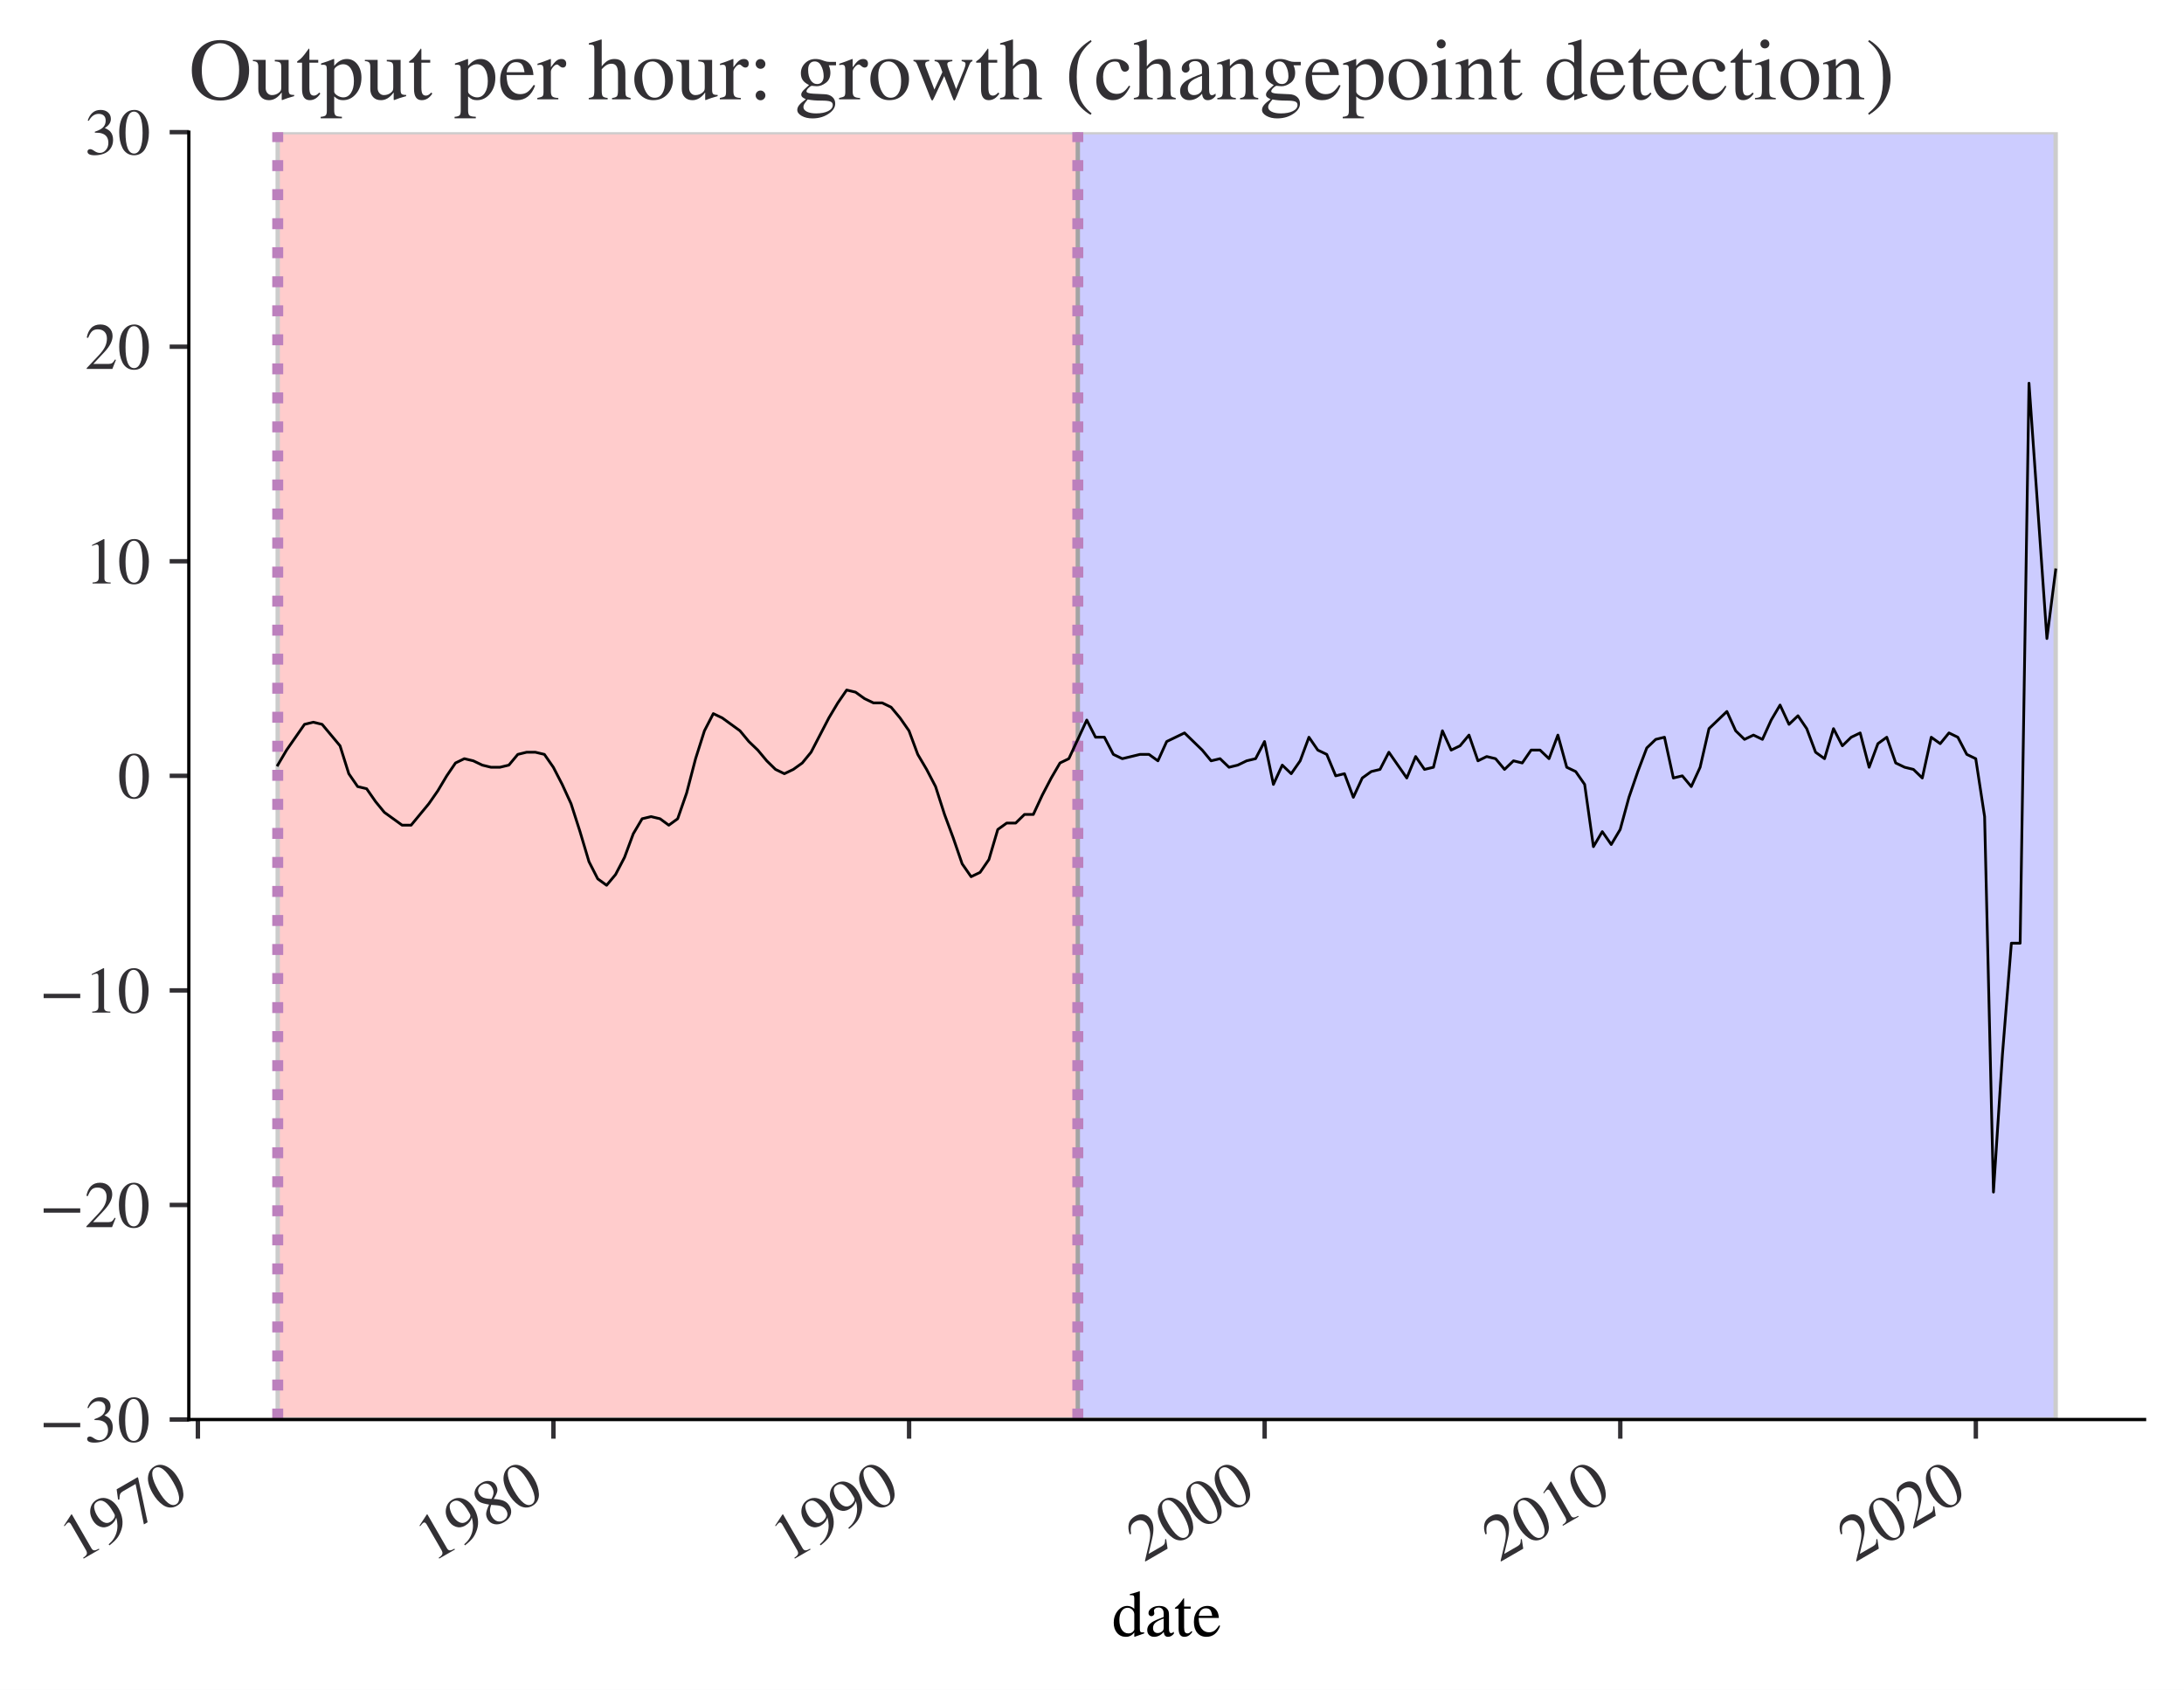
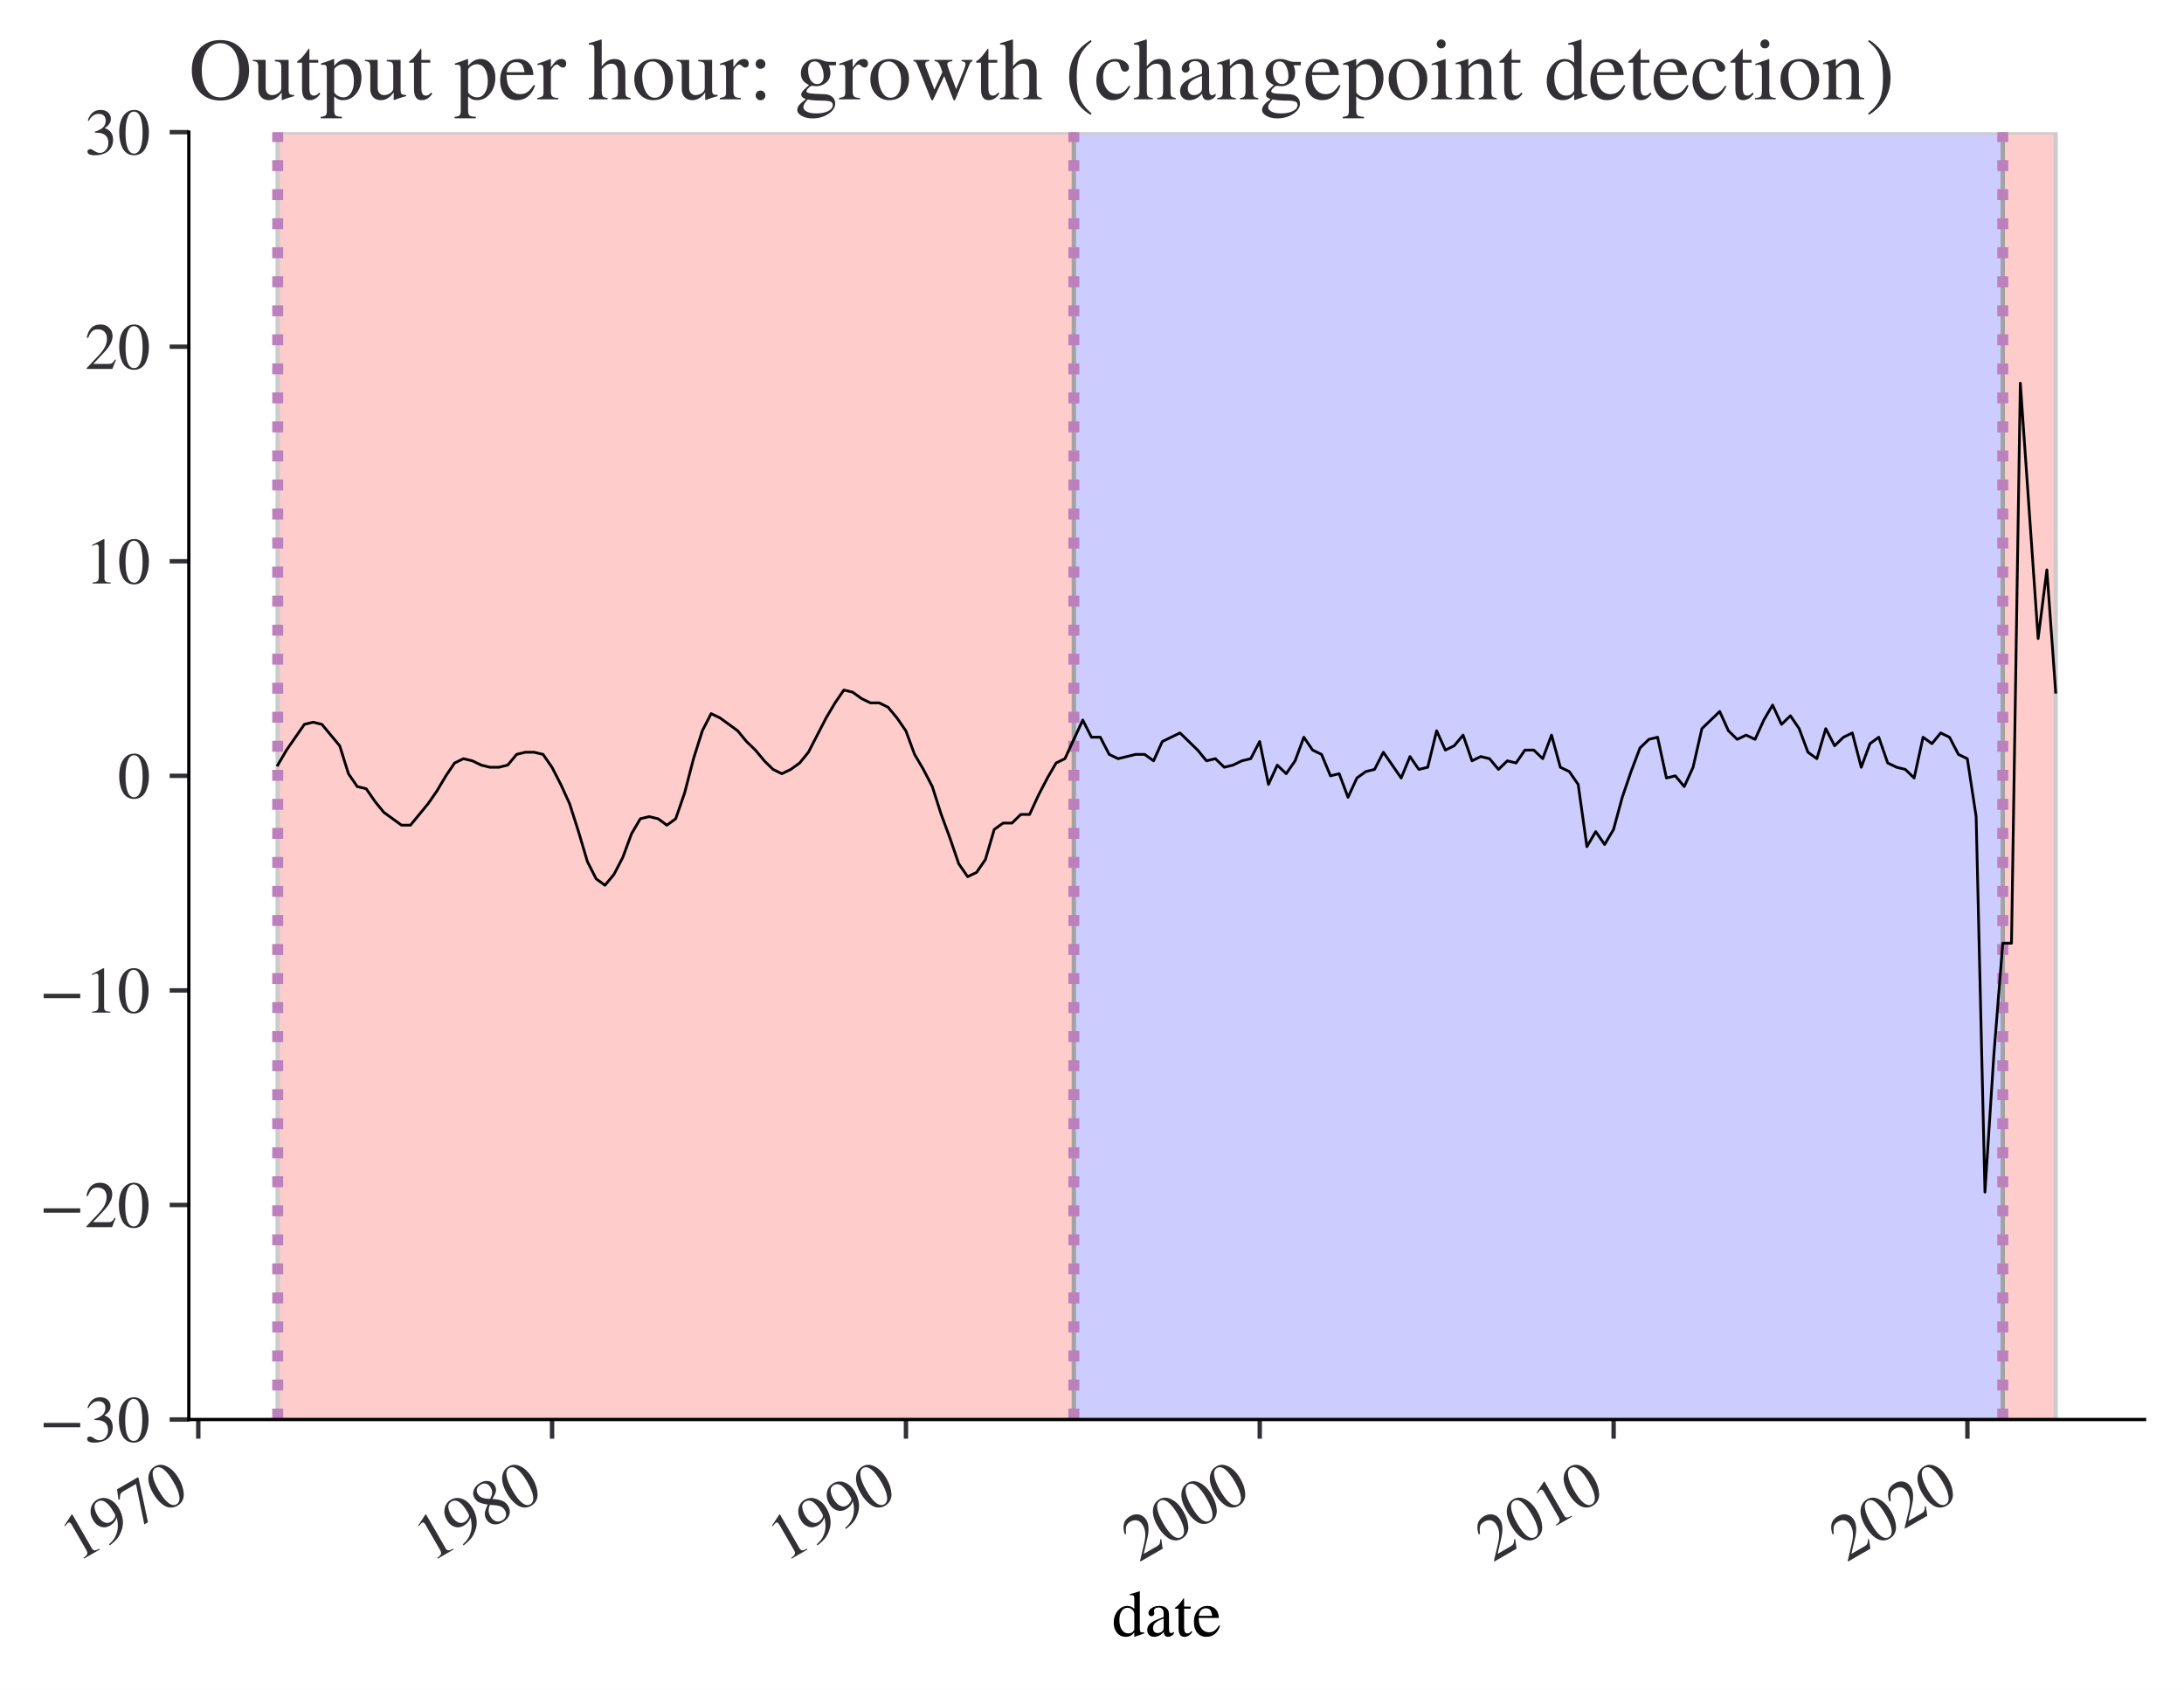
<svg xmlns="http://www.w3.org/2000/svg" xmlns:xlink="http://www.w3.org/1999/xlink" width="398.8pt" height="308.489pt" viewBox="0 0 398.8 308.489" version="1.1">
  <defs>
    <style type="text/css">*{stroke-linejoin: round; stroke-linecap: butt}</style>
  </defs>
  <g id="figure_1">
    <g id="patch_1">
      <path d="M 0 308.489  L 398.8 308.489  L 398.8 0  L 0 0  z " style="fill: #ffffff" />
    </g>
    <g id="axes_1">
      <g id="patch_2">
        <path d="M 34.48 259.135  L 391.6 259.135  L 391.6 24.128  L 34.48 24.128  z " style="fill: #ffffff" />
      </g>
      <g id="patch_3">
-         <path d="M 50.713 259.135  L 50.713 24.128  L 196.809 24.128  L 196.809 259.135  z " clip-path="url(#p17e31067a5)" style="fill: #ff0000; opacity: 0.2; stroke: #000000; stroke-width: 0.8; stroke-linejoin: miter" />
+         <path d="M 50.713 259.135  L 50.713 24.128  L 196.085 24.128  L 196.085 259.135  z " clip-path="url(#pc8d2a497e4)" style="fill: #ff0000; opacity: 0.2; stroke: #000000; stroke-width: 0.8; stroke-linejoin: miter" />
      </g>
      <g id="patch_4">
-         <path d="M 196.809 259.135  L 196.809 24.128  L 375.367 24.128  L 375.367 259.135  z " clip-path="url(#p17e31067a5)" style="fill: #0000ff; opacity: 0.2; stroke: #000000; stroke-width: 0.8; stroke-linejoin: miter" />
+         <path d="M 196.085 259.135  L 196.085 24.128  L 365.709 24.128  L 365.709 259.135  z " clip-path="url(#pc8d2a497e4)" style="fill: #0000ff; opacity: 0.2; stroke: #000000; stroke-width: 0.8; stroke-linejoin: miter" />
+       </g>
+       <g id="patch_5">
+         <path d="M 365.709 259.135  L 365.709 24.128  L 375.367 24.128  L 375.367 259.135  z " clip-path="url(#pc8d2a497e4)" style="fill: #ff0000; opacity: 0.2; stroke: #000000; stroke-width: 0.8; stroke-linejoin: miter" />
      </g>
      <g id="matplotlib.axis_1">
        <g id="xtick_1">
          <g id="line2d_1">
            <defs>
-               <path id="m9cfdcc66f3" d="M 0 0  L 0 3.5  " style="stroke: #323034; stroke-width: 0.8" />
+               <path id="m481bddb596" d="M 0 0  L 0 3.5  " style="stroke: #323034; stroke-width: 0.8" />
            </defs>
            <g>
-               <use xlink:href="#m9cfdcc66f3" x="36.135" y="259.135" style="fill: #323034; stroke: #323034; stroke-width: 0.8" />
+               <use xlink:href="#m481bddb596" x="36.207" y="259.135" style="fill: #323034; stroke: #323034; stroke-width: 0.8" />
            </g>
          </g>
          <g id="text_1">
-             <g style="fill: #323034" transform="translate(14.0483 285.2331)rotate(-30)scale(0.12 -0.12)">
+             <g style="fill: #323034" transform="translate(14.12058 285.2331)rotate(-30)scale(0.12 -0.12)">
              <defs>
                <path id="STIXGeneral-Regular-31" d="M 2522 0  L 755 0  L 755 96  Q 1107 115 1235 227  Q 1363 339 1363 608  L 1363 3482  Q 1363 3795 1171 3795  Q 1082 3795 883 3718  L 710 3654  L 710 3744  L 1856 4326  L 1914 4307  L 1914 486  Q 1914 275 2042 185  Q 2170 96 2522 96  L 2522 0  z " transform="scale(0.015625)" />
                <path id="STIXGeneral-Regular-39" d="M 378 -141  L 358 -13  Q 1094 115 1603 608  Q 2112 1101 2304 1882  Q 1933 1517 1344 1517  Q 826 1517 509 1875  Q 192 2234 192 2816  Q 192 3462 573 3894  Q 954 4326 1523 4326  Q 2131 4326 2528 3840  Q 2938 3328 2938 2522  Q 2938 1958 2742 1462  Q 2547 966 2170 621  Q 1773 262 1395 105  Q 1018 -51 378 -141  z M 2317 2272  L 2317 2522  Q 2317 4147 1472 4147  Q 1171 4147 1005 3930  Q 909 3802 845 3546  Q 781 3290 781 3034  Q 781 2464 995 2128  Q 1210 1792 1568 1792  Q 1824 1792 2070 1917  Q 2317 2042 2317 2272  z " transform="scale(0.015625)" />
                <path id="STIXGeneral-Regular-37" d="M 2874 4134  L 1517 -51  L 1101 -51  L 2368 3763  L 992 3763  Q 717 3763 582 3667  Q 448 3571 243 3238  L 128 3296  L 512 4237  L 2874 4237  L 2874 4134  z " transform="scale(0.015625)" />
                <path id="STIXGeneral-Regular-30" d="M 3046 2112  Q 3046 1683 2963 1302  Q 2880 922 2717 602  Q 2554 282 2266 96  Q 1978 -90 1600 -90  Q 1210 -90 915 108  Q 621 307 461 640  Q 301 973 227 1350  Q 154 1728 154 2150  Q 154 2746 301 3222  Q 448 3699 790 4012  Q 1133 4326 1626 4326  Q 2253 4326 2649 3712  Q 3046 3098 3046 2112  z M 2432 2080  Q 2432 3091 2217 3625  Q 2003 4160 1587 4160  Q 1190 4160 979 3622  Q 768 3085 768 2106  Q 768 1120 979 598  Q 1190 77 1600 77  Q 2003 77 2217 598  Q 2432 1120 2432 2080  z " transform="scale(0.015625)" />
              </defs>
              <use xlink:href="#STIXGeneral-Regular-31" />
              <use xlink:href="#STIXGeneral-Regular-39" x="50" />
              <use xlink:href="#STIXGeneral-Regular-37" x="100" />
              <use xlink:href="#STIXGeneral-Regular-30" x="150" />
            </g>
          </g>
        </g>
        <g id="xtick_2">
          <g id="line2d_2">
            <g>
-               <use xlink:href="#m9cfdcc66f3" x="101.059" y="259.135" style="fill: #323034; stroke: #323034; stroke-width: 0.8" />
+               <use xlink:href="#m481bddb596" x="100.809" y="259.135" style="fill: #323034; stroke: #323034; stroke-width: 0.8" />
            </g>
          </g>
          <g id="text_2">
-             <g style="fill: #323034" transform="translate(78.97209 285.2331)rotate(-30)scale(0.12 -0.12)">
+             <g style="fill: #323034" transform="translate(78.72246 285.2331)rotate(-30)scale(0.12 -0.12)">
              <defs>
                <path id="STIXGeneral-Regular-38" d="M 2848 992  Q 2848 499 2505 204  Q 2163 -90 1587 -90  Q 1050 -90 704 204  Q 358 499 358 954  Q 358 1293 524 1533  Q 691 1773 1190 2125  Q 710 2522 553 2765  Q 397 3008 397 3328  Q 397 3782 745 4054  Q 1094 4326 1638 4326  Q 2106 4326 2410 4060  Q 2714 3795 2714 3411  Q 2714 3059 2531 2848  Q 2349 2637 1856 2374  Q 2432 1990 2640 1689  Q 2848 1389 2848 992  z M 2272 3411  Q 2272 3744 2086 3945  Q 1901 4147 1574 4147  Q 1248 4147 1059 3977  Q 870 3808 870 3513  Q 870 3219 1059 2979  Q 1248 2739 1670 2490  Q 1997 2682 2134 2896  Q 2272 3110 2272 3411  z M 1734 1741  L 1357 1997  Q 1075 1766 960 1545  Q 845 1325 845 1011  Q 845 576 1065 333  Q 1286 90 1658 90  Q 1971 90 2166 285  Q 2362 480 2362 794  Q 2362 1082 2214 1299  Q 2067 1517 1734 1741  z " transform="scale(0.015625)" />
              </defs>
              <use xlink:href="#STIXGeneral-Regular-31" />
              <use xlink:href="#STIXGeneral-Regular-39" x="50" />
              <use xlink:href="#STIXGeneral-Regular-38" x="100" />
              <use xlink:href="#STIXGeneral-Regular-30" x="150" />
            </g>
          </g>
        </g>
        <g id="xtick_3">
          <g id="line2d_3">
            <g>
-               <use xlink:href="#m9cfdcc66f3" x="166" y="259.135" style="fill: #323034; stroke: #323034; stroke-width: 0.8" />
+               <use xlink:href="#m481bddb596" x="165.429" y="259.135" style="fill: #323034; stroke: #323034; stroke-width: 0.8" />
            </g>
          </g>
          <g id="text_3">
-             <g style="fill: #323034" transform="translate(143.9137 285.2331)rotate(-30)scale(0.12 -0.12)">
+             <g style="fill: #323034" transform="translate(143.342 285.2331)rotate(-30)scale(0.12 -0.12)">
              <use xlink:href="#STIXGeneral-Regular-31" />
              <use xlink:href="#STIXGeneral-Regular-39" x="50" />
              <use xlink:href="#STIXGeneral-Regular-39" x="100" />
              <use xlink:href="#STIXGeneral-Regular-30" x="150" />
            </g>
          </g>
        </g>
        <g id="xtick_4">
          <g id="line2d_4">
            <g>
-               <use xlink:href="#m9cfdcc66f3" x="230.924" y="259.135" style="fill: #323034; stroke: #323034; stroke-width: 0.8" />
+               <use xlink:href="#m481bddb596" x="230.031" y="259.135" style="fill: #323034; stroke: #323034; stroke-width: 0.8" />
            </g>
          </g>
          <g id="text_4">
-             <g style="fill: #323034" transform="translate(208.8375 285.2331)rotate(-30)scale(0.12 -0.12)">
+             <g style="fill: #323034" transform="translate(207.9439 285.2331)rotate(-30)scale(0.12 -0.12)">
              <defs>
                <path id="STIXGeneral-Regular-32" d="M 3034 877  L 2688 0  L 186 0  L 186 77  L 1325 1286  Q 1773 1754 1965 2144  Q 2157 2534 2157 2950  Q 2157 3379 1920 3616  Q 1683 3853 1267 3853  Q 922 3853 720 3673  Q 518 3494 326 3021  L 192 3053  Q 301 3648 630 3987  Q 960 4326 1523 4326  Q 2054 4326 2380 4006  Q 2707 3686 2707 3200  Q 2707 2477 1888 1613  L 832 486  L 2330 486  Q 2541 486 2665 569  Q 2790 653 2944 915  L 3034 877  z " transform="scale(0.015625)" />
              </defs>
              <use xlink:href="#STIXGeneral-Regular-32" />
              <use xlink:href="#STIXGeneral-Regular-30" x="50" />
              <use xlink:href="#STIXGeneral-Regular-30" x="100" />
              <use xlink:href="#STIXGeneral-Regular-30" x="150" />
            </g>
          </g>
        </g>
        <g id="xtick_5">
          <g id="line2d_5">
            <g>
-               <use xlink:href="#m9cfdcc66f3" x="295.866" y="259.135" style="fill: #323034; stroke: #323034; stroke-width: 0.8" />
+               <use xlink:href="#m481bddb596" x="294.65" y="259.135" style="fill: #323034; stroke: #323034; stroke-width: 0.8" />
            </g>
          </g>
          <g id="text_5">
-             <g style="fill: #323034" transform="translate(273.779 285.2331)rotate(-30)scale(0.12 -0.12)">
+             <g style="fill: #323034" transform="translate(272.5635 285.2331)rotate(-30)scale(0.12 -0.12)">
              <use xlink:href="#STIXGeneral-Regular-32" />
              <use xlink:href="#STIXGeneral-Regular-30" x="50" />
              <use xlink:href="#STIXGeneral-Regular-31" x="100" />
              <use xlink:href="#STIXGeneral-Regular-30" x="150" />
            </g>
          </g>
        </g>
        <g id="xtick_6">
          <g id="line2d_6">
            <g>
-               <use xlink:href="#m9cfdcc66f3" x="360.79" y="259.135" style="fill: #323034; stroke: #323034; stroke-width: 0.8" />
+               <use xlink:href="#m481bddb596" x="359.252" y="259.135" style="fill: #323034; stroke: #323034; stroke-width: 0.8" />
            </g>
          </g>
          <g id="text_6">
-             <g style="fill: #323034" transform="translate(338.7028 285.2331)rotate(-30)scale(0.12 -0.12)">
+             <g style="fill: #323034" transform="translate(337.1654 285.2331)rotate(-30)scale(0.12 -0.12)">
              <use xlink:href="#STIXGeneral-Regular-32" />
              <use xlink:href="#STIXGeneral-Regular-30" x="50" />
              <use xlink:href="#STIXGeneral-Regular-32" x="100" />
              <use xlink:href="#STIXGeneral-Regular-30" x="150" />
            </g>
          </g>
        </g>
        <g id="text_7">
          <g transform="translate(203.0434 298.6842)scale(0.12 -0.12)">
            <defs>
              <path id="STIXGeneral-Regular-64" d="M 3142 269  L 2202 -64  L 2176 -45  L 2176 365  Q 1869 -64 1357 -64  Q 826 -64 499 317  Q 173 698 173 1312  Q 173 1990 563 2467  Q 954 2944 1504 2944  Q 1850 2944 2176 2669  L 2176 3667  Q 2176 3866 2118 3930  Q 2061 3994 1882 3994  Q 1792 3994 1741 3987  L 1741 4090  Q 2323 4243 2682 4371  L 2714 4358  L 2714 730  Q 2714 506 2768 435  Q 2822 365 2995 365  Q 3034 365 3142 371  L 3142 269  z M 2176 653  L 2176 2125  Q 2176 2381 1981 2573  Q 1786 2765 1523 2765  Q 1158 2765 940 2438  Q 723 2112 723 1568  Q 723 979 963 624  Q 1203 269 1606 269  Q 1907 269 2080 474  Q 2176 582 2176 653  z " transform="scale(0.015625)" />
              <path id="STIXGeneral-Regular-61" d="M 2829 422  L 2829 243  Q 2586 -64 2253 -64  Q 1888 -64 1843 403  L 1837 403  Q 1427 -64 909 -64  Q 608 -64 422 112  Q 237 288 237 602  Q 237 1050 685 1350  Q 992 1555 1837 1869  L 1837 2214  Q 1837 2502 1699 2646  Q 1562 2790 1338 2790  Q 1146 2790 1018 2697  Q 890 2605 890 2477  Q 890 2419 909 2348  Q 928 2278 928 2208  Q 928 2112 841 2029  Q 755 1946 634 1946  Q 525 1946 441 2029  Q 358 2112 358 2240  Q 358 2547 685 2752  Q 986 2944 1421 2944  Q 1939 2944 2176 2656  Q 2291 2522 2323 2384  Q 2355 2246 2355 1946  L 2355 723  Q 2355 301 2554 301  Q 2682 301 2829 422  z M 1837 813  L 1837 1715  Q 1248 1510 1018 1293  Q 800 1094 800 800  Q 800 557 921 432  Q 1043 307 1242 307  Q 1453 307 1613 410  Q 1747 506 1792 589  Q 1837 672 1837 813  z " transform="scale(0.015625)" />
              <path id="STIXGeneral-Regular-74" d="M 1702 493  L 1786 422  Q 1478 -64 1011 -64  Q 448 -64 448 749  L 448 2675  L 109 2675  Q 83 2694 83 2720  Q 83 2771 192 2842  Q 435 2982 813 3526  Q 826 3546 874 3606  Q 922 3667 941 3706  Q 986 3706 986 3622  L 986 2880  L 1632 2880  L 1632 2675  L 986 2675  L 986 845  Q 986 538 1062 403  Q 1139 269 1318 269  Q 1510 269 1702 493  z " transform="scale(0.015625)" />
              <path id="STIXGeneral-Regular-65" d="M 2611 1050  L 2714 1005  Q 2330 -64 1376 -64  Q 813 -64 486 329  Q 160 723 160 1389  Q 160 2074 525 2509  Q 890 2944 1485 2944  Q 2061 2944 2374 2502  Q 2560 2246 2592 1773  L 621 1773  Q 646 1370 700 1158  Q 755 947 915 730  Q 1184 378 1626 378  Q 1939 378 2153 531  Q 2368 685 2611 1050  z M 634 1978  L 1939 1978  Q 1882 2381 1750 2547  Q 1619 2714 1312 2714  Q 1043 2714 864 2525  Q 685 2336 634 1978  z " transform="scale(0.015625)" />
            </defs>
            <use xlink:href="#STIXGeneral-Regular-64" />
            <use xlink:href="#STIXGeneral-Regular-61" x="50" />
            <use xlink:href="#STIXGeneral-Regular-74" x="94.4" />
            <use xlink:href="#STIXGeneral-Regular-65" x="122.2" />
          </g>
        </g>
      </g>
      <g id="matplotlib.axis_2">
        <g id="ytick_1">
          <g id="line2d_7">
            <defs>
-               <path id="m70c56272c3" d="M 0 0  L -3.5 0  " style="stroke: #323034; stroke-width: 0.8" />
+               <path id="mdb07799b30" d="M 0 0  L -3.5 0  " style="stroke: #323034; stroke-width: 0.8" />
            </defs>
            <g>
-               <use xlink:href="#m70c56272c3" x="34.48" y="259.135" style="fill: #323034; stroke: #323034; stroke-width: 0.8" />
+               <use xlink:href="#mdb07799b30" x="34.48" y="259.135" style="fill: #323034; stroke: #323034; stroke-width: 0.8" />
            </g>
          </g>
          <g id="text_8">
            <g style="fill: #323034" transform="translate(7.2 263.2333)scale(0.12 -0.12)">
              <defs>
                <path id="STIXGeneral-Regular-2212" d="M 3974 1408  L 410 1408  L 410 1830  L 3974 1830  L 3974 1408  z " transform="scale(0.015625)" />
                <path id="STIXGeneral-Regular-33" d="M 390 3264  L 288 3290  Q 435 3770 748 4048  Q 1062 4326 1542 4326  Q 1990 4326 2265 4083  Q 2541 3840 2541 3450  Q 2541 2925 1946 2566  Q 2298 2413 2477 2227  Q 2758 1914 2758 1402  Q 2758 890 2464 506  Q 2246 211 1840 60  Q 1434 -90 979 -90  Q 262 -90 262 275  Q 262 378 339 442  Q 416 506 525 506  Q 685 506 915 339  Q 1197 141 1466 141  Q 1818 141 2058 425  Q 2298 710 2298 1120  Q 2298 1856 1632 2048  Q 1434 2112 979 2112  L 979 2202  Q 1338 2323 1517 2432  Q 2035 2726 2035 3290  Q 2035 3610 1852 3776  Q 1670 3942 1344 3942  Q 768 3942 390 3264  z " transform="scale(0.015625)" />
              </defs>
              <use xlink:href="#STIXGeneral-Regular-2212" transform="translate(0 0.40625)" />
              <use xlink:href="#STIXGeneral-Regular-33" transform="translate(68.49998 0.40625)" />
              <use xlink:href="#STIXGeneral-Regular-30" transform="translate(118.5 0.40625)" />
            </g>
          </g>
        </g>
        <g id="ytick_2">
          <g id="line2d_8">
            <g>
-               <use xlink:href="#m70c56272c3" x="34.48" y="219.968" style="fill: #323034; stroke: #323034; stroke-width: 0.8" />
+               <use xlink:href="#mdb07799b30" x="34.48" y="219.968" style="fill: #323034; stroke: #323034; stroke-width: 0.8" />
            </g>
          </g>
          <g id="text_9">
            <g style="fill: #323034" transform="translate(7.2 224.0653)scale(0.12 -0.12)">
              <use xlink:href="#STIXGeneral-Regular-2212" transform="translate(0 0.40625)" />
              <use xlink:href="#STIXGeneral-Regular-32" transform="translate(68.49998 0.40625)" />
              <use xlink:href="#STIXGeneral-Regular-30" transform="translate(118.5 0.40625)" />
            </g>
          </g>
        </g>
        <g id="ytick_3">
          <g id="line2d_9">
            <g>
-               <use xlink:href="#m70c56272c3" x="34.48" y="180.799" style="fill: #323034; stroke: #323034; stroke-width: 0.8" />
+               <use xlink:href="#mdb07799b30" x="34.48" y="180.799" style="fill: #323034; stroke: #323034; stroke-width: 0.8" />
            </g>
          </g>
          <g id="text_10">
            <g style="fill: #323034" transform="translate(7.2 184.8973)scale(0.12 -0.12)">
              <use xlink:href="#STIXGeneral-Regular-2212" transform="translate(0 0.40625)" />
              <use xlink:href="#STIXGeneral-Regular-31" transform="translate(68.49998 0.40625)" />
              <use xlink:href="#STIXGeneral-Regular-30" transform="translate(118.5 0.40625)" />
            </g>
          </g>
        </g>
        <g id="ytick_4">
          <g id="line2d_10">
            <g>
-               <use xlink:href="#m70c56272c3" x="34.48" y="141.631" style="fill: #323034; stroke: #323034; stroke-width: 0.8" />
+               <use xlink:href="#mdb07799b30" x="34.48" y="141.631" style="fill: #323034; stroke: #323034; stroke-width: 0.8" />
            </g>
          </g>
          <g id="text_11">
            <g style="fill: #323034" transform="translate(21.48 145.7293)scale(0.12 -0.12)">
              <use xlink:href="#STIXGeneral-Regular-30" transform="translate(0 0.40625)" />
            </g>
          </g>
        </g>
        <g id="ytick_5">
          <g id="line2d_11">
            <g>
-               <use xlink:href="#m70c56272c3" x="34.48" y="102.463" style="fill: #323034; stroke: #323034; stroke-width: 0.8" />
+               <use xlink:href="#mdb07799b30" x="34.48" y="102.463" style="fill: #323034; stroke: #323034; stroke-width: 0.8" />
            </g>
          </g>
          <g id="text_12">
            <g style="fill: #323034" transform="translate(15.48 106.5613)scale(0.12 -0.12)">
              <use xlink:href="#STIXGeneral-Regular-31" transform="translate(0 0.40625)" />
              <use xlink:href="#STIXGeneral-Regular-30" transform="translate(49.99999 0.40625)" />
            </g>
          </g>
        </g>
        <g id="ytick_6">
          <g id="line2d_12">
            <g>
-               <use xlink:href="#m70c56272c3" x="34.48" y="63.295" style="fill: #323034; stroke: #323034; stroke-width: 0.8" />
+               <use xlink:href="#mdb07799b30" x="34.48" y="63.295" style="fill: #323034; stroke: #323034; stroke-width: 0.8" />
            </g>
          </g>
          <g id="text_13">
            <g style="fill: #323034" transform="translate(15.48 67.39331)scale(0.12 -0.12)">
              <use xlink:href="#STIXGeneral-Regular-32" transform="translate(0 0.40625)" />
              <use xlink:href="#STIXGeneral-Regular-30" transform="translate(49.99999 0.40625)" />
            </g>
          </g>
        </g>
        <g id="ytick_7">
          <g id="line2d_13">
            <g>
-               <use xlink:href="#m70c56272c3" x="34.48" y="24.128" style="fill: #323034; stroke: #323034; stroke-width: 0.8" />
+               <use xlink:href="#mdb07799b30" x="34.48" y="24.128" style="fill: #323034; stroke: #323034; stroke-width: 0.8" />
            </g>
          </g>
          <g id="text_14">
            <g style="fill: #323034" transform="translate(15.48 28.22531)scale(0.12 -0.12)">
              <use xlink:href="#STIXGeneral-Regular-33" transform="translate(0 0.40625)" />
              <use xlink:href="#STIXGeneral-Regular-30" transform="translate(49.99999 0.40625)" />
            </g>
          </g>
        </g>
      </g>
      <g id="line2d_14">
-         <path d="M 50.713 259.135  L 50.713 24.128  " clip-path="url(#p17e31067a5)" style="fill: none; stroke-dasharray: 2,3.3; stroke-dashoffset: 0; stroke: #bc80bd; stroke-width: 2" />
+         <path d="M 50.713 259.135  L 50.713 24.128  " clip-path="url(#pc8d2a497e4)" style="fill: none; stroke-dasharray: 2,3.3; stroke-dashoffset: 0; stroke: #bc80bd; stroke-width: 2" />
      </g>
      <g id="line2d_15">
-         <path d="M 196.809 259.135  L 196.809 24.128  " clip-path="url(#p17e31067a5)" style="fill: none; stroke-dasharray: 2,3.3; stroke-dashoffset: 0; stroke: #bc80bd; stroke-width: 2" />
+         <path d="M 196.085 259.135  L 196.085 24.128  " clip-path="url(#pc8d2a497e4)" style="fill: none; stroke-dasharray: 2,3.3; stroke-dashoffset: 0; stroke: #bc80bd; stroke-width: 2" />
      </g>
      <g id="line2d_16">
-         <path d="M 50.713 139.673  L 52.33 136.931  L 55.602 132.231  L 57.202 131.839  L 58.819 132.231  L 62.09 136.148  L 63.69 141.24  L 65.308 143.59  L 66.944 143.982  L 68.579 146.332  L 70.179 148.29  L 73.433 150.64  L 75.068 150.64  L 78.304 146.723  L 79.939 144.373  L 81.575 141.631  L 83.175 139.281  L 84.792 138.498  L 86.428 138.89  L 88.063 139.673  L 89.663 140.065  L 91.281 140.065  L 92.917 139.673  L 94.552 137.715  L 96.152 137.323  L 97.77 137.323  L 99.406 137.715  L 101.041 140.065  L 102.659 143.198  L 104.277 146.723  L 105.912 151.815  L 107.548 157.299  L 109.148 160.432  L 110.765 161.607  L 112.401 159.649  L 114.037 156.515  L 115.637 152.207  L 117.254 149.465  L 118.89 149.073  L 120.525 149.465  L 122.125 150.64  L 123.743 149.465  L 125.379 144.765  L 127.014 138.498  L 128.632 133.406  L 130.25 130.273  L 131.885 131.056  L 135.121 133.406  L 136.739 135.365  L 138.374 136.931  L 140.01 138.89  L 141.61 140.456  L 143.227 141.24  L 144.863 140.456  L 146.498 139.281  L 148.098 137.323  L 151.352 131.056  L 152.987 128.314  L 154.605 125.964  L 156.223 126.356  L 157.858 127.531  L 159.494 128.314  L 161.094 128.314  L 162.712 129.098  L 164.347 131.056  L 165.983 133.406  L 167.583 137.715  L 169.2 140.456  L 170.836 143.59  L 172.472 148.682  L 174.071 152.99  L 175.689 157.69  L 177.325 160.04  L 178.96 159.257  L 180.578 156.907  L 182.196 151.423  L 183.831 150.248  L 185.467 150.248  L 187.067 148.682  L 188.685 148.682  L 190.32 145.157  L 191.956 142.023  L 193.556 139.281  L 195.174 138.498  L 198.445 131.448  L 200.045 134.581  L 201.662 134.581  L 203.298 137.715  L 204.933 138.498  L 208.169 137.715  L 209.804 137.715  L 211.44 138.89  L 213.04 135.365  L 216.293 133.798  L 219.529 136.931  L 221.147 138.89  L 222.782 138.498  L 224.418 140.065  L 226.018 139.673  L 227.635 138.89  L 229.271 138.498  L 230.906 135.365  L 232.524 143.198  L 234.142 139.673  L 235.778 141.24  L 237.413 138.89  L 239.013 134.581  L 240.631 136.931  L 242.266 137.715  L 243.902 141.631  L 245.502 141.24  L 247.12 145.548  L 248.755 142.023  L 250.391 140.848  L 251.991 140.456  L 253.608 137.323  L 256.88 142.023  L 258.497 138.106  L 260.115 140.456  L 261.751 140.065  L 263.386 133.406  L 264.986 136.931  L 266.604 136.148  L 268.239 134.19  L 269.875 138.89  L 271.475 138.106  L 273.093 138.498  L 274.728 140.456  L 276.364 138.89  L 277.964 139.281  L 279.582 136.931  L 281.217 136.931  L 282.853 138.498  L 284.47 134.19  L 286.088 140.065  L 287.724 140.848  L 289.359 143.198  L 290.959 154.557  L 292.577 151.815  L 294.213 154.165  L 295.848 151.423  L 297.448 145.548  L 299.066 140.848  L 300.701 136.54  L 302.337 134.973  L 303.937 134.581  L 305.555 142.023  L 307.19 141.631  L 308.826 143.59  L 310.443 140.065  L 312.061 133.015  L 315.332 129.881  L 316.932 133.406  L 318.55 134.973  L 320.186 134.19  L 321.821 134.973  L 323.421 131.448  L 325.039 128.706  L 326.674 132.231  L 328.31 130.664  L 329.91 133.015  L 331.528 137.323  L 333.163 138.498  L 334.799 133.015  L 336.417 136.148  L 338.034 134.581  L 339.67 133.798  L 341.305 140.065  L 342.905 135.756  L 344.523 134.581  L 346.159 139.281  L 347.794 140.065  L 349.394 140.456  L 351.012 142.023  L 352.647 134.581  L 354.283 135.756  L 355.883 133.798  L 357.501 134.581  L 359.136 137.715  L 360.772 138.498  L 362.39 149.073  L 364.007 217.617  L 365.643 192.55  L 367.278 172.183  L 368.878 172.183  L 370.496 69.954  L 373.767 116.564  L 375.367 104.03  L 375.367 104.03  " clip-path="url(#p17e31067a5)" style="fill: none; stroke: #000000; stroke-width: 0.5; stroke-linecap: square" />
-       </g>
-       <g id="patch_5">
+         <path d="M 365.709 259.135  L 365.709 24.128  " clip-path="url(#pc8d2a497e4)" style="fill: none; stroke-dasharray: 2,3.3; stroke-dashoffset: 0; stroke: #bc80bd; stroke-width: 2" />
+       </g>
+       <g id="line2d_17">
+         <path d="M 50.713 139.673  L 52.322 136.931  L 55.577 132.231  L 57.169 131.839  L 58.779 132.231  L 62.034 136.148  L 63.626 141.24  L 65.236 143.59  L 66.863 143.982  L 68.491 146.332  L 70.083 148.29  L 73.32 150.64  L 74.947 150.64  L 78.167 146.723  L 79.794 144.373  L 81.422 141.631  L 83.014 139.281  L 84.623 138.498  L 86.251 138.89  L 87.878 139.673  L 89.47 140.065  L 91.08 140.065  L 92.707 139.673  L 94.335 137.715  L 95.927 137.323  L 97.537 137.323  L 99.164 137.715  L 100.792 140.065  L 102.401 143.198  L 104.011 146.723  L 105.638 151.815  L 107.266 157.299  L 108.858 160.432  L 110.468 161.607  L 112.095 159.649  L 113.723 156.515  L 115.315 152.207  L 116.924 149.465  L 118.552 149.073  L 120.179 149.465  L 121.771 150.64  L 123.381 149.465  L 125.008 144.765  L 126.636 138.498  L 128.246 133.406  L 129.855 130.273  L 131.483 131.056  L 134.702 133.406  L 136.312 135.365  L 137.939 136.931  L 139.567 138.89  L 141.159 140.456  L 142.769 141.24  L 144.396 140.456  L 146.024 139.281  L 147.616 137.323  L 150.853 131.056  L 152.48 128.314  L 154.09 125.964  L 155.7 126.356  L 157.327 127.531  L 158.954 128.314  L 160.547 128.314  L 162.156 129.098  L 163.784 131.056  L 165.411 133.406  L 167.003 137.715  L 168.613 140.456  L 170.24 143.59  L 171.868 148.682  L 173.46 152.99  L 175.07 157.69  L 176.697 160.04  L 178.324 159.257  L 179.934 156.907  L 181.544 151.423  L 183.171 150.248  L 184.799 150.248  L 186.391 148.682  L 188.001 148.682  L 189.628 145.157  L 191.255 142.023  L 192.847 139.281  L 194.457 138.498  L 197.712 131.448  L 199.304 134.581  L 200.914 134.581  L 202.541 137.715  L 204.169 138.498  L 207.388 137.715  L 209.016 137.715  L 210.643 138.89  L 212.235 135.365  L 215.472 133.798  L 218.692 136.931  L 220.302 138.89  L 221.929 138.498  L 223.556 140.065  L 225.148 139.673  L 226.758 138.89  L 228.386 138.498  L 230.013 135.365  L 231.623 143.198  L 233.233 139.673  L 234.86 141.24  L 236.487 138.89  L 238.079 134.581  L 239.689 136.931  L 241.317 137.715  L 242.944 141.631  L 244.536 141.24  L 246.146 145.548  L 247.773 142.023  L 249.401 140.848  L 250.993 140.456  L 252.602 137.323  L 255.857 142.023  L 257.467 138.106  L 259.077 140.456  L 260.704 140.065  L 262.332 133.406  L 263.924 136.931  L 265.533 136.148  L 267.161 134.19  L 268.788 138.89  L 270.38 138.106  L 271.99 138.498  L 273.618 140.456  L 275.245 138.89  L 276.837 139.281  L 278.447 136.931  L 280.074 136.931  L 281.702 138.498  L 283.311 134.19  L 284.921 140.065  L 286.549 140.848  L 288.176 143.198  L 289.768 154.557  L 291.378 151.815  L 293.005 154.165  L 294.633 151.423  L 296.225 145.548  L 297.834 140.848  L 299.462 136.54  L 301.089 134.973  L 302.681 134.581  L 304.291 142.023  L 305.918 141.631  L 307.546 143.59  L 309.156 140.065  L 310.765 133.015  L 314.02 129.881  L 315.612 133.406  L 317.222 134.973  L 318.849 134.19  L 320.477 134.973  L 322.069 131.448  L 323.679 128.706  L 325.306 132.231  L 326.934 130.664  L 328.526 133.015  L 330.135 137.323  L 331.763 138.498  L 333.39 133.015  L 335 136.148  L 336.61 134.581  L 338.237 133.798  L 339.865 140.065  L 341.457 135.756  L 343.066 134.581  L 344.694 139.281  L 346.321 140.065  L 347.913 140.456  L 349.523 142.023  L 351.15 134.581  L 352.778 135.756  L 354.37 133.798  L 355.98 134.581  L 357.607 137.715  L 359.234 138.498  L 360.844 149.073  L 362.454 217.617  L 364.081 192.55  L 365.709 172.183  L 367.301 172.183  L 368.911 69.954  L 372.165 116.564  L 373.758 104.03  L 375.367 126.356  L 375.367 126.356  " clip-path="url(#pc8d2a497e4)" style="fill: none; stroke: #000000; stroke-width: 0.5; stroke-linecap: square" />
+       </g>
+       <g id="patch_6">
        <path d="M 34.48 259.135  L 34.48 24.128  " style="fill: none; stroke: #000000; stroke-width: 0.6; stroke-linejoin: miter; stroke-linecap: square" />
      </g>
-       <g id="patch_6">
+       <g id="patch_7">
        <path d="M 34.48 259.135  L 391.6 259.135  " style="fill: none; stroke: #000000; stroke-width: 0.6; stroke-linejoin: miter; stroke-linecap: square" />
      </g>
      <g id="text_15">
        <g style="fill: #323034" transform="translate(34.48 18.1275)scale(0.16 -0.16)">
          <defs>
            <path id="STIXGeneral-Regular-4f" d="M 4403 2118  Q 4403 1133 3820 521  Q 3238 -90 2310 -90  Q 1376 -90 797 524  Q 218 1139 218 2138  Q 218 3110 797 3718  Q 1376 4326 2310 4326  Q 3245 4326 3824 3702  Q 4403 3078 4403 2118  z M 3674 2157  Q 3674 2701 3520 3133  Q 3366 3565 3091 3795  Q 2733 4096 2304 4096  Q 1760 4096 1389 3667  Q 1184 3437 1065 3011  Q 947 2586 947 2125  Q 947 960 1523 429  Q 1837 141 2317 141  Q 2816 141 3142 448  Q 3674 960 3674 2157  z " transform="scale(0.015625)" />
            <path id="STIXGeneral-Regular-75" d="M 3072 320  L 3072 230  Q 2573 96 2195 -58  L 2163 -38  L 2163 486  L 2150 486  Q 1747 -64 1235 -64  Q 870 -64 662 160  Q 454 384 454 755  L 454 2362  Q 454 2598 371 2688  Q 288 2778 58 2790  L 58 2880  L 992 2880  L 992 813  Q 992 595 1123 451  Q 1254 307 1446 307  Q 1760 307 1984 506  Q 2067 582 2099 649  Q 2131 717 2131 877  L 2131 2355  Q 2131 2605 2041 2678  Q 1952 2752 1658 2771  L 1658 2880  L 2669 2880  L 2669 685  Q 2669 461 2742 390  Q 2816 320 3034 320  L 3072 320  z " transform="scale(0.015625)" />
            <path id="STIXGeneral-Regular-70" d="M 1018 2931  L 1018 2438  Q 1421 2944 1939 2944  Q 2406 2944 2707 2560  Q 3008 2176 3008 1581  Q 3008 883 2621 409  Q 2234 -64 1664 -64  Q 1466 -64 1328 -6  Q 1190 51 1018 211  L 1018 -794  Q 1018 -1094 1120 -1180  Q 1222 -1267 1581 -1274  L 1581 -1389  L 32 -1389  L 32 -1280  Q 314 -1254 397 -1171  Q 480 -1088 480 -838  L 480 2157  Q 480 2381 429 2451  Q 378 2522 218 2522  Q 115 2522 58 2515  L 58 2618  Q 506 2752 979 2944  L 1018 2931  z M 1018 2138  L 1018 563  Q 1018 422 1238 281  Q 1459 141 1683 141  Q 2029 141 2243 467  Q 2458 794 2458 1325  Q 2458 1888 2243 2224  Q 2029 2560 1670 2560  Q 1446 2560 1232 2419  Q 1018 2278 1018 2138  z " transform="scale(0.015625)" />
            <path id="STIXGeneral-Regular-20" transform="scale(0.015625)" />
            <path id="STIXGeneral-Regular-72" d="M 1024 2931  L 1024 2342  Q 1267 2688 1430 2816  Q 1594 2944 1792 2944  Q 1958 2944 2051 2854  Q 2144 2765 2144 2605  Q 2144 2470 2077 2393  Q 2010 2317 1894 2317  Q 1773 2317 1638 2445  Q 1536 2541 1472 2541  Q 1338 2541 1181 2355  Q 1024 2170 1024 2016  L 1024 576  Q 1024 301 1133 205  Q 1242 109 1568 96  L 1568 0  L 32 0  L 32 96  Q 339 154 412 224  Q 486 294 486 538  L 486 2138  Q 486 2349 438 2435  Q 390 2522 269 2522  Q 166 2522 45 2496  L 45 2598  Q 448 2726 992 2944  L 1024 2931  z " transform="scale(0.015625)" />
            <path id="STIXGeneral-Regular-68" d="M 3117 0  L 1760 0  L 1760 96  Q 2042 128 2118 224  Q 2195 320 2195 653  L 2195 1920  Q 2195 2598 1722 2598  Q 1530 2598 1370 2508  Q 1210 2419 1005 2195  L 1005 653  Q 1005 320 1081 224  Q 1158 128 1440 96  L 1440 0  L 58 0  L 58 96  Q 333 134 400 224  Q 467 314 467 653  L 467 3667  Q 467 3872 406 3933  Q 346 3994 141 3994  Q 83 3994 64 3987  L 64 4090  L 237 4141  Q 730 4288 973 4371  L 1005 4352  L 1005 2406  Q 1229 2694 1446 2819  Q 1664 2944 1946 2944  Q 2733 2944 2733 1926  L 2733 653  Q 2733 320 2793 233  Q 2854 147 3117 96  L 3117 0  z " transform="scale(0.015625)" />
            <path id="STIXGeneral-Regular-6f" d="M 3008 1478  Q 3008 806 2608 371  Q 2208 -64 1568 -64  Q 979 -64 582 368  Q 186 800 186 1459  Q 186 2125 582 2534  Q 979 2944 1626 2944  Q 2221 2944 2614 2537  Q 3008 2131 3008 1478  z M 2432 1306  Q 2432 2035 2112 2445  Q 1856 2765 1504 2765  Q 1171 2765 966 2493  Q 762 2221 762 1747  Q 762 928 1101 435  Q 1318 115 1677 115  Q 2029 115 2230 432  Q 2432 749 2432 1306  z " transform="scale(0.015625)" />
            <path id="STIXGeneral-Regular-3a" d="M 1123 2832  Q 1229 2726 1229 2579  Q 1229 2432 1126 2329  Q 1024 2227 877 2227  Q 730 2227 624 2332  Q 518 2438 518 2579  Q 518 2733 620 2835  Q 723 2938 877 2938  Q 1018 2938 1123 2832  z M 1229 282  Q 1229 141 1126 35  Q 1024 -70 877 -70  Q 730 -70 624 35  Q 518 141 518 282  Q 518 435 620 537  Q 723 640 877 640  Q 1018 640 1123 534  Q 1229 429 1229 282  z " transform="scale(0.015625)" />
            <path id="STIXGeneral-Regular-67" d="M 3008 2483  L 2477 2483  Q 2598 2208 2598 1946  Q 2598 1453 2265 1203  Q 1933 954 1600 954  Q 1530 954 1357 973  L 1235 986  Q 1107 947 979 812  Q 851 678 851 582  Q 851 435 1350 410  L 2176 371  Q 2528 358 2739 172  Q 2950 -13 2950 -314  Q 2950 -685 2566 -986  Q 2035 -1395 1286 -1395  Q 826 -1395 502 -1212  Q 179 -1030 179 -774  Q 179 -595 320 -419  Q 461 -243 806 6  Q 602 102 534 172  Q 467 243 467 346  Q 467 531 762 787  Q 909 915 1037 1043  Q 717 1203 579 1401  Q 442 1600 442 1901  Q 442 2336 752 2640  Q 1062 2944 1510 2944  Q 1766 2944 2022 2848  L 2163 2797  Q 2349 2733 2515 2733  L 3008 2733  L 3008 2483  z M 973 2163  L 973 2144  Q 973 1683 1155 1398  Q 1338 1114 1632 1114  Q 1850 1114 1978 1270  Q 2106 1427 2106 1690  Q 2106 2112 1914 2464  Q 1754 2765 1446 2765  Q 1222 2765 1097 2605  Q 973 2445 973 2163  z M 2771 -410  Q 2771 -230 2595 -163  Q 2419 -96 1978 -96  Q 1344 -96 941 -13  Q 749 -243 688 -348  Q 627 -454 627 -563  Q 627 -774 880 -902  Q 1133 -1030 1555 -1030  Q 2099 -1030 2435 -860  Q 2771 -691 2771 -410  z " transform="scale(0.015625)" />
            <path id="STIXGeneral-Regular-77" d="M 4442 2880  L 4442 2784  Q 4346 2752 4301 2691  Q 4256 2630 4179 2438  L 3296 224  Q 3168 -90 3117 -90  Q 3085 -90 3062 -48  Q 3040 -6 2963 186  L 2381 1696  L 1664 160  Q 1549 -90 1504 -90  Q 1446 -90 1338 192  L 474 2381  Q 378 2630 314 2700  Q 250 2771 134 2784  L 134 2880  L 1286 2880  L 1286 2784  Q 1120 2765 1056 2720  Q 992 2675 992 2573  Q 992 2477 1030 2381  L 1664 710  L 2246 1984  L 2118 2342  Q 2029 2598 1942 2681  Q 1856 2765 1677 2784  L 1677 2880  L 2976 2880  L 2976 2784  Q 2752 2752 2678 2707  Q 2605 2662 2605 2560  Q 2605 2458 2714 2176  L 3251 742  L 3827 2163  Q 3936 2432 3936 2592  Q 3936 2669 3875 2710  Q 3814 2752 3654 2784  L 3654 2880  L 4442 2880  z " transform="scale(0.015625)" />
            <path id="STIXGeneral-Regular-28" d="M 1946 -1030  L 1869 -1133  Q 1126 -710 716 32  Q 307 774 307 1613  Q 307 3386 1888 4326  L 1946 4224  Q 1293 3667 1075 3126  Q 858 2586 858 1632  Q 858 685 1082 96  Q 1306 -493 1946 -1030  z " transform="scale(0.015625)" />
            <path id="STIXGeneral-Regular-63" d="M 2547 998  L 2637 941  Q 2362 403 2112 205  Q 1786 -64 1376 -64  Q 845 -64 502 336  Q 160 736 160 1357  Q 160 2170 698 2618  Q 1094 2944 1562 2944  Q 1965 2944 2256 2749  Q 2547 2554 2547 2285  Q 2547 2176 2457 2096  Q 2368 2016 2246 2016  Q 2022 2016 1939 2310  L 1901 2451  Q 1850 2630 1773 2694  Q 1696 2758 1523 2758  Q 1133 2758 893 2451  Q 653 2144 653 1645  Q 653 1094 928 745  Q 1203 397 1645 397  Q 1920 397 2118 528  Q 2317 659 2547 998  z " transform="scale(0.015625)" />
            <path id="STIXGeneral-Regular-6e" d="M 3104 0  L 1773 0  L 1779 96  Q 2016 115 2096 233  Q 2176 352 2176 672  L 2176 1946  Q 2176 2592 1709 2592  Q 1549 2592 1408 2515  Q 1267 2438 1050 2227  L 1050 461  Q 1050 269 1136 192  Q 1222 115 1466 96  L 1466 0  L 115 0  L 115 96  Q 358 115 435 214  Q 512 314 512 602  L 512 2157  Q 512 2394 467 2483  Q 422 2573 288 2573  Q 160 2573 102 2547  L 102 2656  Q 550 2784 979 2944  L 1030 2925  L 1030 2426  L 1037 2426  Q 1491 2944 1958 2944  Q 2323 2944 2518 2688  Q 2714 2432 2714 1958  L 2714 544  Q 2714 288 2790 205  Q 2867 122 3104 96  L 3104 0  z " transform="scale(0.015625)" />
            <path id="STIXGeneral-Regular-69" d="M 1152 4045  Q 1152 3904 1056 3811  Q 960 3718 819 3718  Q 685 3718 592 3811  Q 499 3904 499 4045  Q 499 4179 595 4275  Q 691 4371 826 4371  Q 966 4371 1059 4275  Q 1152 4179 1152 4045  z M 1619 0  L 102 0  L 102 96  Q 435 115 521 211  Q 608 307 608 666  L 608 2118  Q 608 2342 563 2432  Q 518 2522 397 2522  Q 243 2522 128 2490  L 128 2592  L 1120 2944  L 1146 2918  L 1146 672  Q 1146 314 1226 218  Q 1306 122 1619 96  L 1619 0  z " transform="scale(0.015625)" />
            <path id="STIXGeneral-Regular-29" d="M 186 4224  L 262 4326  Q 992 3891 1408 3148  Q 1824 2406 1824 1581  Q 1824 -166 243 -1133  L 186 -1030  Q 845 -486 1059 54  Q 1274 595 1274 1562  Q 1274 2534 1059 3120  Q 845 3706 186 4224  z " transform="scale(0.015625)" />
          </defs>
          <use xlink:href="#STIXGeneral-Regular-4f" />
          <use xlink:href="#STIXGeneral-Regular-75" x="72.2" />
          <use xlink:href="#STIXGeneral-Regular-74" x="122.2" />
          <use xlink:href="#STIXGeneral-Regular-70" x="150" />
          <use xlink:href="#STIXGeneral-Regular-75" x="200" />
          <use xlink:href="#STIXGeneral-Regular-74" x="250" />
          <use xlink:href="#STIXGeneral-Regular-20" x="277.8" />
          <use xlink:href="#STIXGeneral-Regular-70" x="302.8" />
          <use xlink:href="#STIXGeneral-Regular-65" x="352.8" />
          <use xlink:href="#STIXGeneral-Regular-72" x="397.2" />
          <use xlink:href="#STIXGeneral-Regular-20" x="430.5" />
          <use xlink:href="#STIXGeneral-Regular-68" x="455.5" />
          <use xlink:href="#STIXGeneral-Regular-6f" x="505.5" />
          <use xlink:href="#STIXGeneral-Regular-75" x="555.5" />
          <use xlink:href="#STIXGeneral-Regular-72" x="605.5" />
          <use xlink:href="#STIXGeneral-Regular-3a" x="638.8" />
          <use xlink:href="#STIXGeneral-Regular-20" x="666.6" />
          <use xlink:href="#STIXGeneral-Regular-67" x="691.6" />
          <use xlink:href="#STIXGeneral-Regular-72" x="741.6" />
          <use xlink:href="#STIXGeneral-Regular-6f" x="774.9" />
          <use xlink:href="#STIXGeneral-Regular-77" x="824.9" />
          <use xlink:href="#STIXGeneral-Regular-74" x="897.1" />
          <use xlink:href="#STIXGeneral-Regular-68" x="924.9" />
          <use xlink:href="#STIXGeneral-Regular-20" x="974.9" />
          <use xlink:href="#STIXGeneral-Regular-28" x="999.9" />
          <use xlink:href="#STIXGeneral-Regular-63" x="1033.2" />
          <use xlink:href="#STIXGeneral-Regular-68" x="1077.6" />
          <use xlink:href="#STIXGeneral-Regular-61" x="1127.6" />
          <use xlink:href="#STIXGeneral-Regular-6e" x="1172" />
          <use xlink:href="#STIXGeneral-Regular-67" x="1222" />
          <use xlink:href="#STIXGeneral-Regular-65" x="1272" />
          <use xlink:href="#STIXGeneral-Regular-70" x="1316.4" />
          <use xlink:href="#STIXGeneral-Regular-6f" x="1366.4" />
          <use xlink:href="#STIXGeneral-Regular-69" x="1416.4" />
          <use xlink:href="#STIXGeneral-Regular-6e" x="1444.2" />
          <use xlink:href="#STIXGeneral-Regular-74" x="1494.2" />
          <use xlink:href="#STIXGeneral-Regular-20" x="1522" />
          <use xlink:href="#STIXGeneral-Regular-64" x="1546.999" />
          <use xlink:href="#STIXGeneral-Regular-65" x="1596.999" />
          <use xlink:href="#STIXGeneral-Regular-74" x="1641.399" />
          <use xlink:href="#STIXGeneral-Regular-65" x="1669.199" />
          <use xlink:href="#STIXGeneral-Regular-63" x="1713.599" />
          <use xlink:href="#STIXGeneral-Regular-74" x="1757.999" />
          <use xlink:href="#STIXGeneral-Regular-69" x="1785.799" />
          <use xlink:href="#STIXGeneral-Regular-6f" x="1813.599" />
          <use xlink:href="#STIXGeneral-Regular-6e" x="1863.599" />
          <use xlink:href="#STIXGeneral-Regular-29" x="1913.599" />
        </g>
      </g>
    </g>
  </g>
  <defs>
-     <clipPath id="p17e31067a5">
+     <clipPath id="pc8d2a497e4">
      <rect x="34.48" y="24.128" width="357.12" height="235.008" />
    </clipPath>
  </defs>
</svg>
